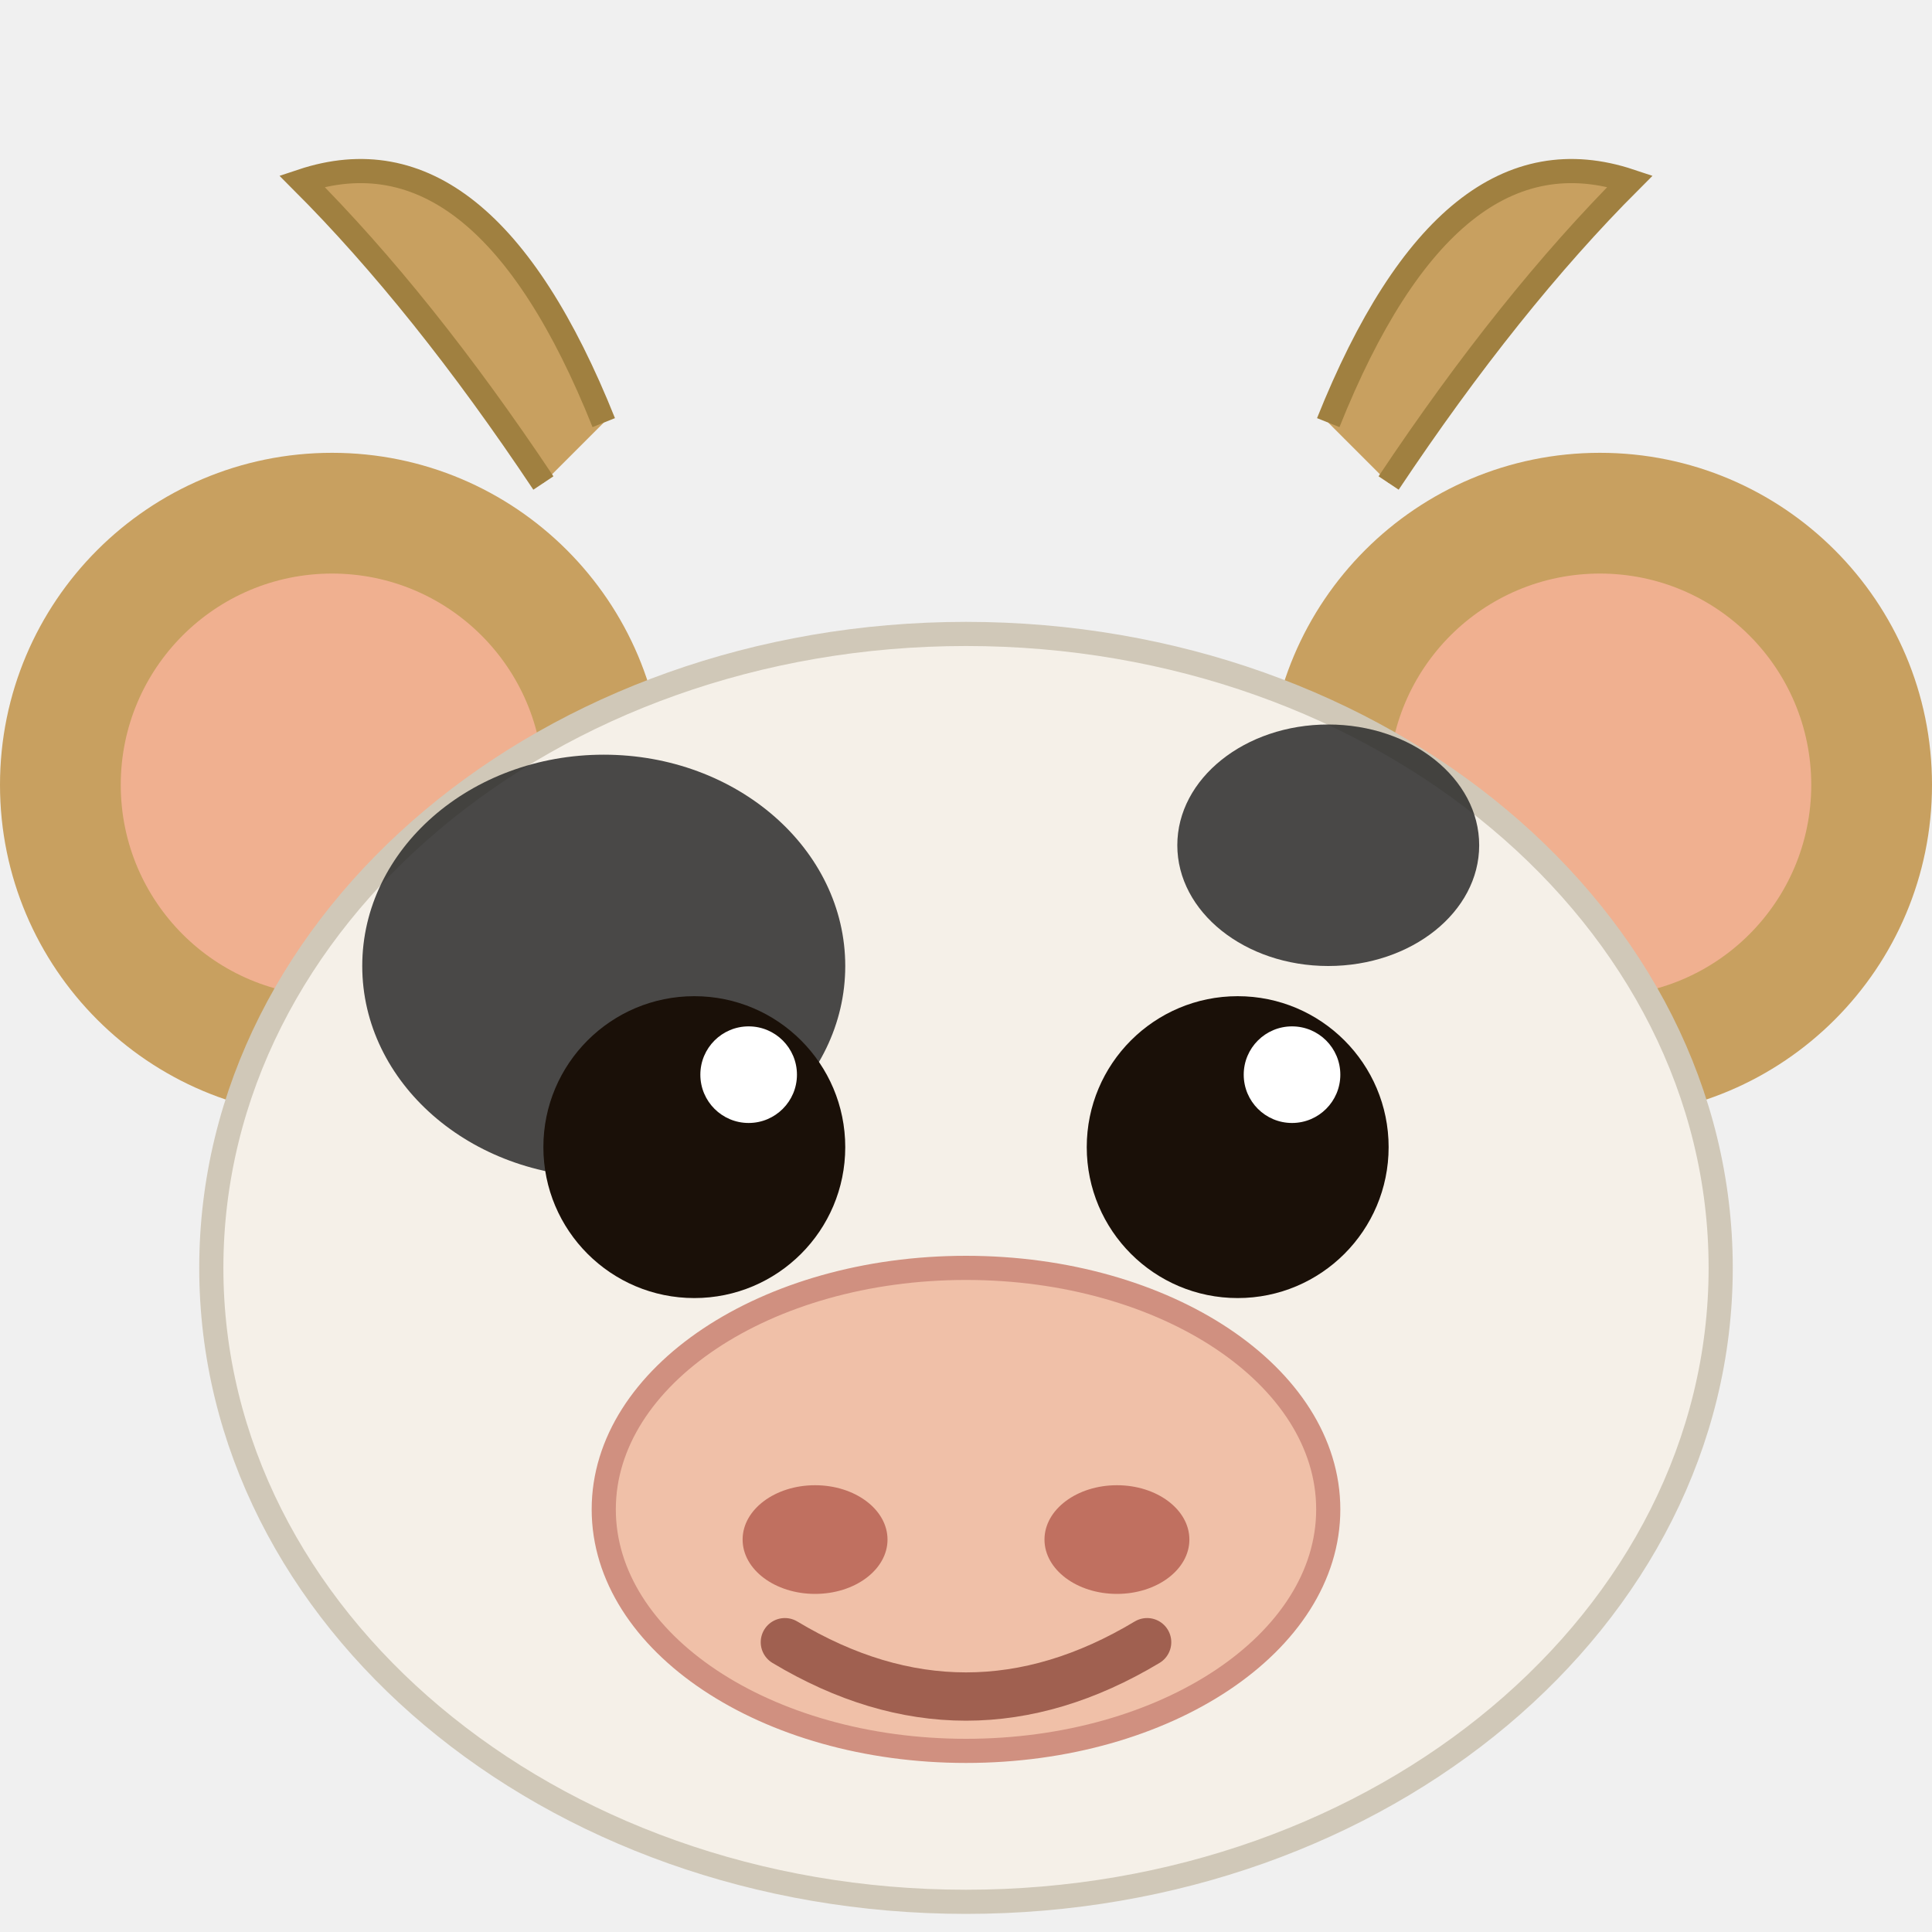
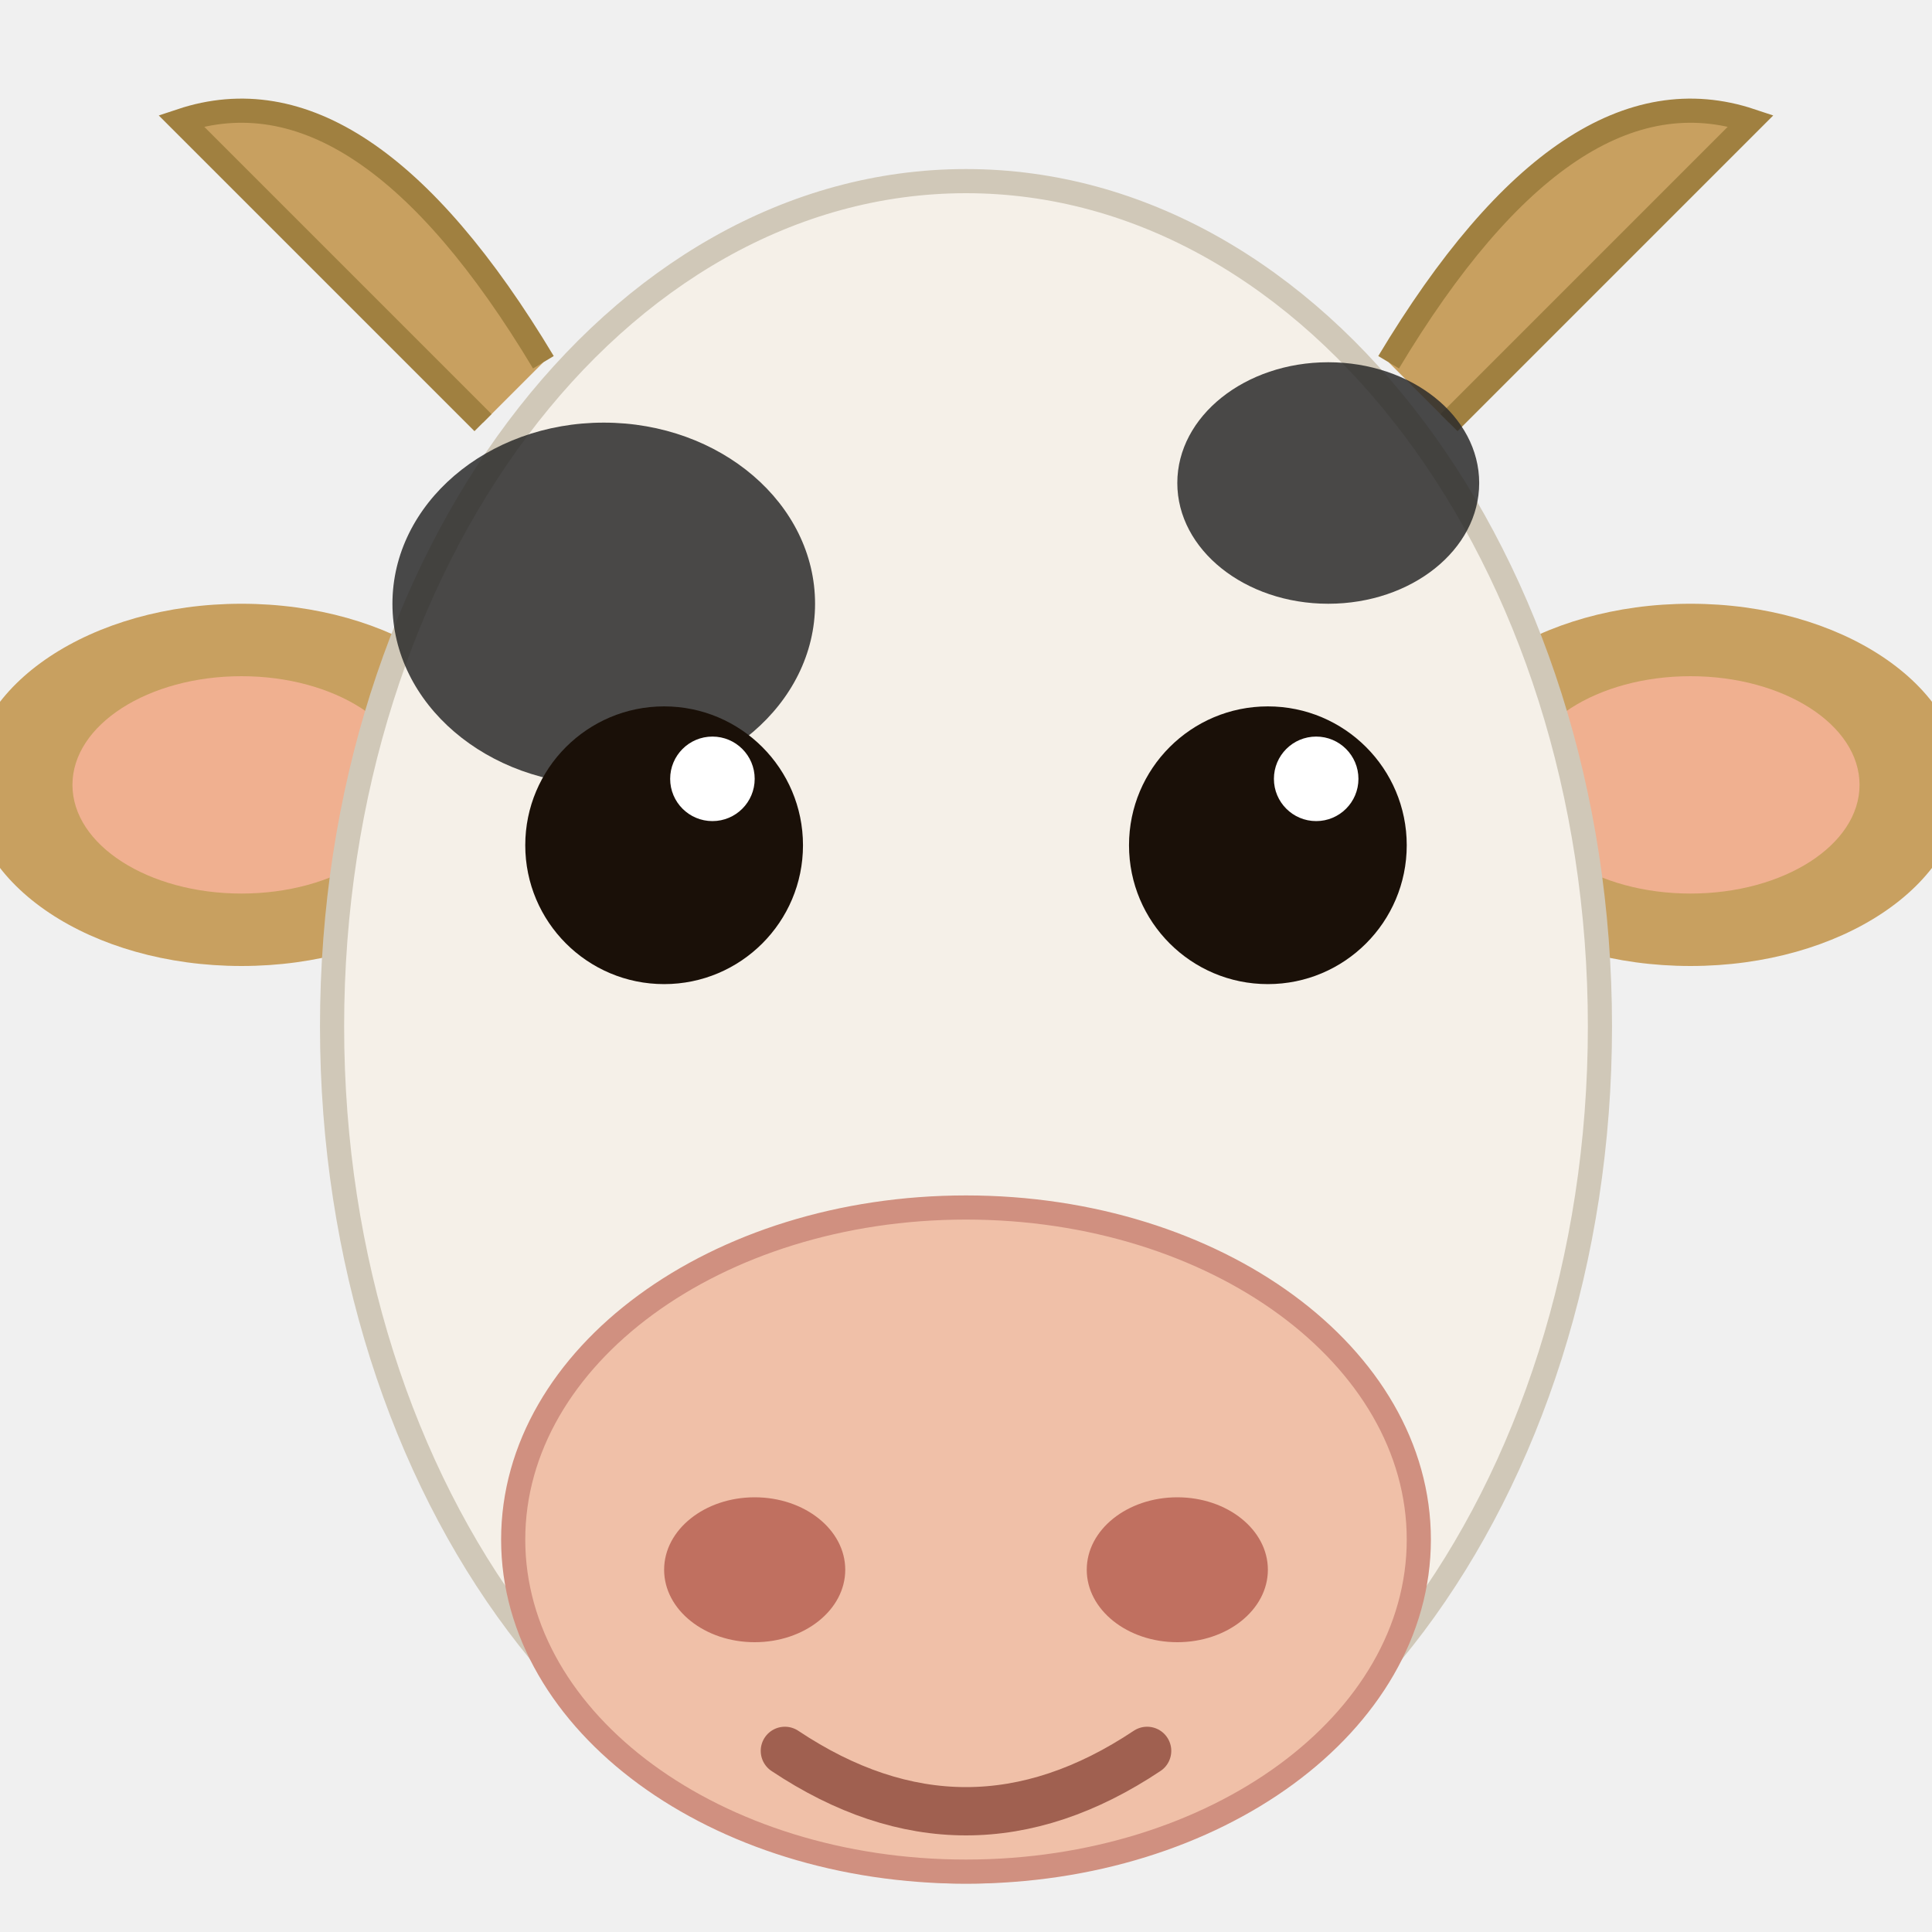
<svg xmlns="http://www.w3.org/2000/svg" viewBox="0 0 32 32" width="32" height="32">
-   <path d="M10,7 Q8,2 5,3 Q7,5 9,8" fill="#c8a060" stroke="#a08040" stroke-width="0.4" />
-   <path d="M22,7 Q24,2 27,3 Q25,5 23,8" fill="#c8a060" stroke="#a08040" stroke-width="0.4" />
-   <circle cx="5.5" cy="13" r="5.5" fill="#c8a060" />
-   <circle cx="5.5" cy="13" r="3.5" fill="#f0b090" />
-   <circle cx="26.5" cy="13" r="5.5" fill="#c8a060" />
-   <circle cx="26.5" cy="13" r="3.5" fill="#f0b090" />
-   <ellipse cx="16" cy="21" rx="12.5" ry="10.5" fill="#f5f0e8" stroke="#d0c8b8" stroke-width="0.4" />
-   <ellipse cx="10" cy="16" rx="4" ry="3.5" fill="#2a2a2a" opacity="0.85" />
-   <ellipse cx="22" cy="14" rx="2.5" ry="2" fill="#2a2a2a" opacity="0.85" />
-   <circle cx="11.5" cy="19" r="2.5" fill="#1a1008" />
-   <circle cx="12.4" cy="17.8" r="0.8" fill="#fff" />
-   <circle cx="20.5" cy="19" r="2.5" fill="#1a1008" />
-   <circle cx="21.4" cy="17.8" r="0.8" fill="#fff" />
-   <ellipse cx="16" cy="25" rx="6" ry="4" fill="#f0c0a8" stroke="#d09080" stroke-width="0.4" />
-   <ellipse cx="13.5" cy="25.5" rx="1.2" ry="0.9" fill="#c07060" />
-   <ellipse cx="18.5" cy="25.5" rx="1.2" ry="0.9" fill="#c07060" />
-   <path d="M13,27.2 Q16,29 19,27.2" fill="none" stroke="#a06050" stroke-width="0.8" stroke-linecap="round" />
+   <path d="M9,6 Q6,1 3,2 Q5,4 8,7" fill="#c8a060" stroke="#a08040" stroke-width="0.4" />
+   <path d="M23,6 Q26,1 29,2 Q27,4 24,7" fill="#c8a060" stroke="#a08040" stroke-width="0.4" />
+   <ellipse cx="4" cy="13" rx="4.5" ry="3" fill="#c8a060" />
+   <ellipse cx="4" cy="13" rx="2.8" ry="1.8" fill="#f0b090" />
+   <ellipse cx="28" cy="13" rx="4.5" ry="3" fill="#c8a060" />
+   <ellipse cx="28" cy="13" rx="2.8" ry="1.8" fill="#f0b090" />
+   <ellipse cx="16" cy="17" rx="10.5" ry="14" fill="#f5f0e8" stroke="#d0c8b8" stroke-width="0.4" />
+   <ellipse cx="10" cy="10" rx="3.5" ry="3" fill="#2a2a2a" opacity="0.85" />
+   <ellipse cx="22" cy="8" rx="2.5" ry="2" fill="#2a2a2a" opacity="0.85" />
+   <circle cx="11" cy="14" r="2.3" fill="#1a1008" />
+   <circle cx="11.8" cy="12.9" r="0.7" fill="#fff" />
+   <circle cx="21" cy="14" r="2.3" fill="#1a1008" />
+   <circle cx="21.8" cy="12.9" r="0.7" fill="#fff" />
+   <ellipse cx="16" cy="25.5" rx="7.5" ry="5.5" fill="#f0c0a8" stroke="#d09080" stroke-width="0.4" />
+   <ellipse cx="12.5" cy="26" rx="1.5" ry="1.2" fill="#c07060" />
+   <ellipse cx="19.5" cy="26" rx="1.5" ry="1.2" fill="#c07060" />
+   <path d="M13,29 Q16,31 19,29" fill="none" stroke="#a06050" stroke-width="0.8" stroke-linecap="round" />
</svg>
